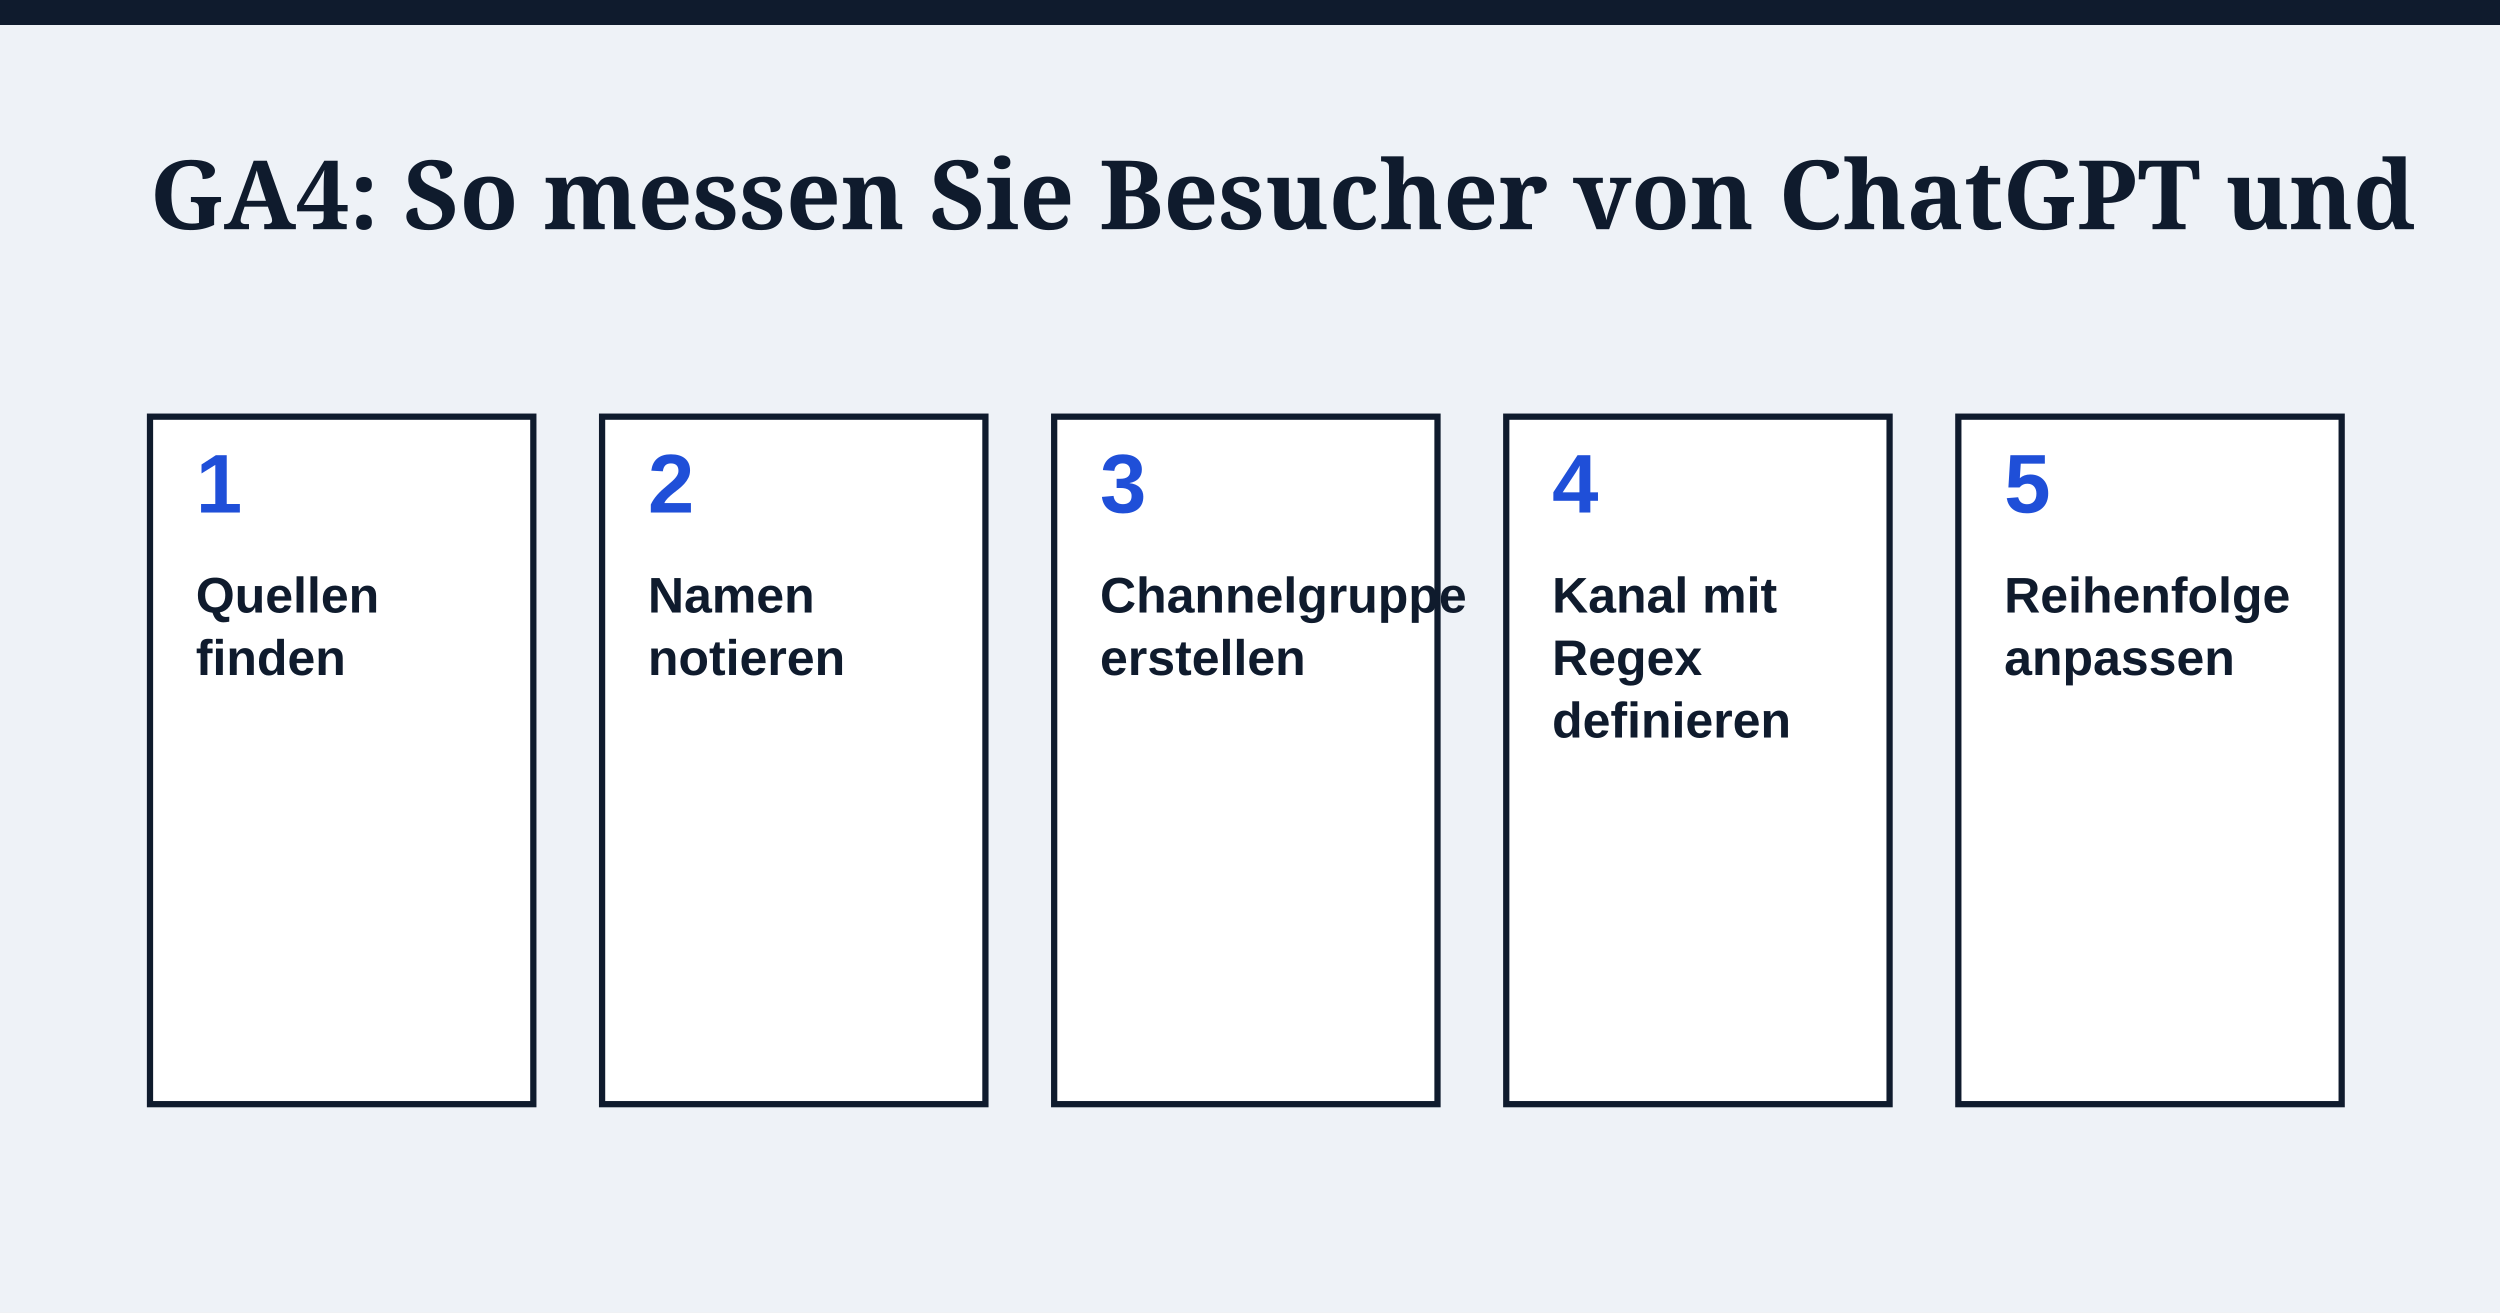
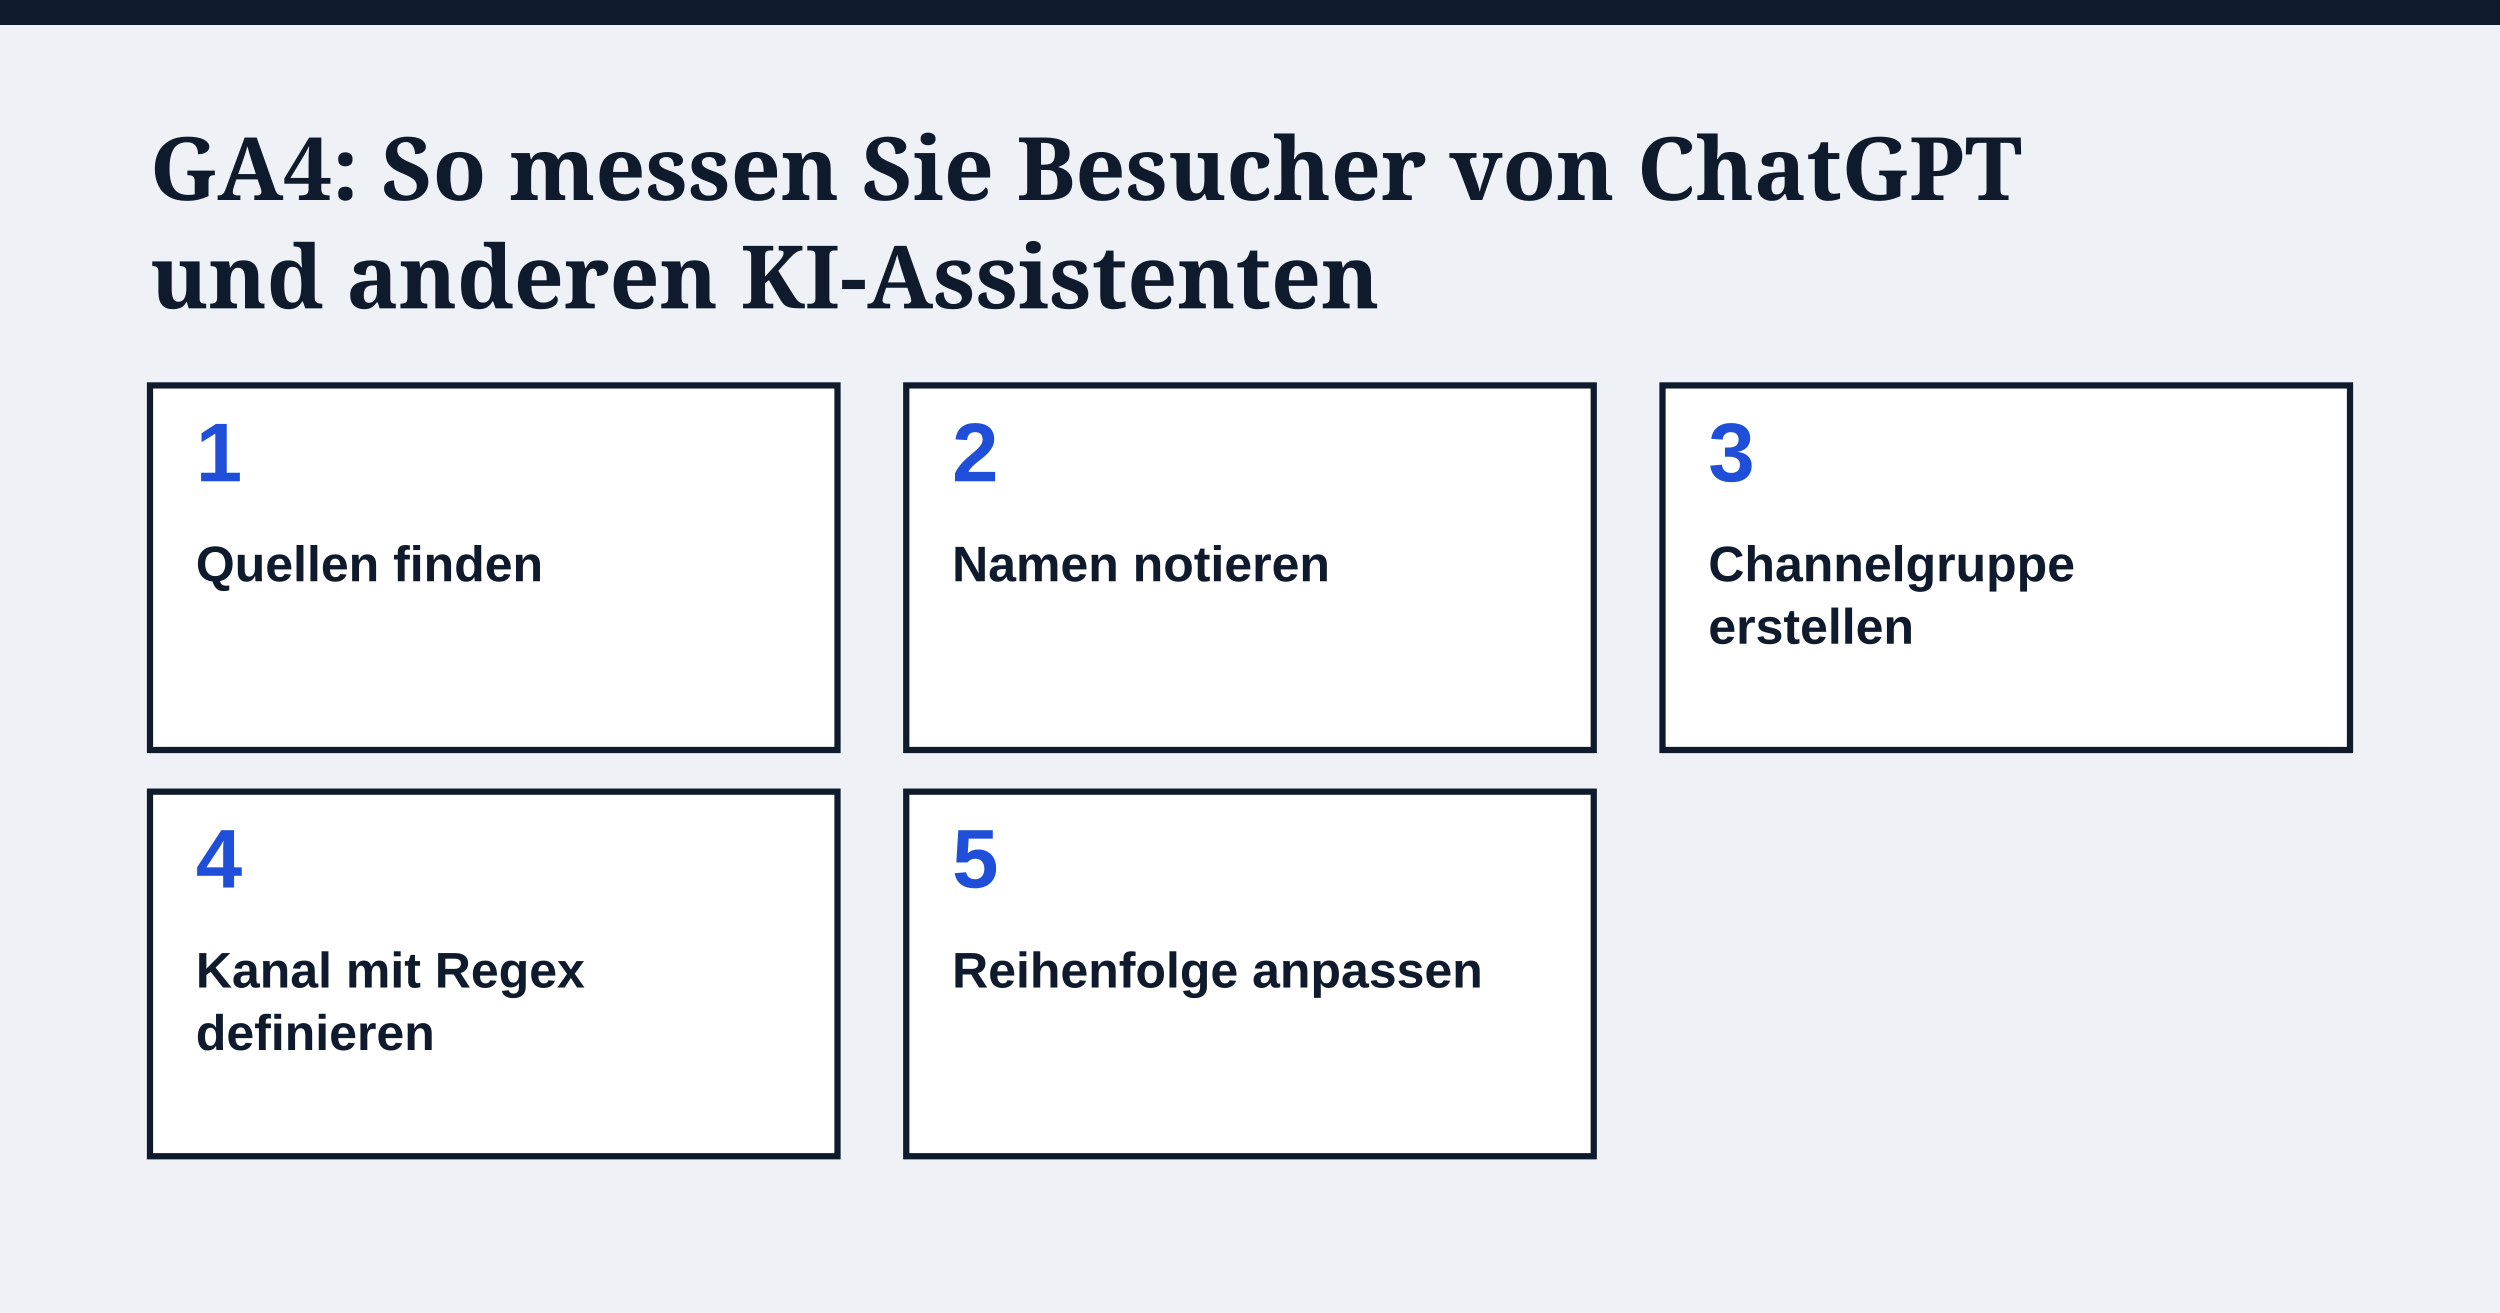
<svg xmlns="http://www.w3.org/2000/svg" viewBox="0 0 1200 630" width="1200" height="630" role="img" aria-labelledby="t d">
  <rect width="1200" height="630" fill="#EEF2F7" />
  <rect width="1200" height="12" fill="#0F1B2D" />
-   <text x="72" y="110" font-family="Georgia,serif" font-size="46" font-weight="600" fill="#0F1B2D">GA4: So messen Sie Besucher von ChatGPT und</text>
+   <text x="72" y="96" font-family="Georgia,serif" font-size="42" font-weight="600" fill="#0F1B2D">GA4: So messen Sie Besucher von ChatGPT</text>
+   <text x="72" y="148" font-family="Georgia,serif" font-size="42" font-weight="600" fill="#0F1B2D">und anderen KI-Assistenten</text>
  <g font-family="system-ui,Arial,sans-serif" fill="#0F1B2D">
-     <rect x="72" y="200" width="184" height="330" fill="#fff" stroke="#0F1B2D" stroke-width="3" />
-     <text x="94" y="246" font-size="40" font-weight="600" fill="#1F4FD8">1</text>
-     <text x="94" y="294" font-size="24" font-weight="600">Quellen</text>
-     <text x="94" y="324" font-size="24" font-weight="600">finden</text>
-     <rect x="289" y="200" width="184" height="330" fill="#fff" stroke="#0F1B2D" stroke-width="3" />
-     <text x="311" y="246" font-size="40" font-weight="600" fill="#1F4FD8">2</text>
-     <text x="311" y="294" font-size="24" font-weight="600">Namen</text>
-     <text x="311" y="324" font-size="24" font-weight="600">notieren</text>
-     <rect x="506" y="200" width="184" height="330" fill="#fff" stroke="#0F1B2D" stroke-width="3" />
-     <text x="528" y="246" font-size="40" font-weight="600" fill="#1F4FD8">3</text>
-     <text x="528" y="294" font-size="24" font-weight="600">Channelgruppe</text>
-     <text x="528" y="324" font-size="24" font-weight="600">erstellen</text>
-     <rect x="723" y="200" width="184" height="330" fill="#fff" stroke="#0F1B2D" stroke-width="3" />
-     <text x="745" y="246" font-size="40" font-weight="600" fill="#1F4FD8">4</text>
-     <text x="745" y="294" font-size="24" font-weight="600">Kanal mit</text>
-     <text x="745" y="324" font-size="24" font-weight="600">Regex</text>
-     <text x="745" y="354" font-size="24" font-weight="600">definieren</text>
-     <rect x="940" y="200" width="184" height="330" fill="#fff" stroke="#0F1B2D" stroke-width="3" />
-     <text x="962" y="246" font-size="40" font-weight="600" fill="#1F4FD8">5</text>
-     <text x="962" y="294" font-size="24" font-weight="600">Reihenfolge</text>
-     <text x="962" y="324" font-size="24" font-weight="600">anpassen</text>
+     <rect x="72" y="185" width="330" height="175" fill="#fff" stroke="#0F1B2D" stroke-width="3" />
+     <text x="94" y="231" font-size="40" font-weight="600" fill="#1F4FD8">1</text>
+     <text x="94" y="279" font-size="24" font-weight="600">Quellen finden</text>
+     <rect x="435" y="185" width="330" height="175" fill="#fff" stroke="#0F1B2D" stroke-width="3" />
+     <text x="457" y="231" font-size="40" font-weight="600" fill="#1F4FD8">2</text>
+     <text x="457" y="279" font-size="24" font-weight="600">Namen notieren</text>
+     <rect x="798" y="185" width="330" height="175" fill="#fff" stroke="#0F1B2D" stroke-width="3" />
+     <text x="820" y="231" font-size="40" font-weight="600" fill="#1F4FD8">3</text>
+     <text x="820" y="279" font-size="24" font-weight="600">Channelgruppe</text>
+     <text x="820" y="309" font-size="24" font-weight="600">erstellen</text>
+     <rect x="72" y="380" width="330" height="175" fill="#fff" stroke="#0F1B2D" stroke-width="3" />
+     <text x="94" y="426" font-size="40" font-weight="600" fill="#1F4FD8">4</text>
+     <text x="94" y="474" font-size="24" font-weight="600">Kanal mit Regex</text>
+     <text x="94" y="504" font-size="24" font-weight="600">definieren</text>
+     <rect x="435" y="380" width="330" height="175" fill="#fff" stroke="#0F1B2D" stroke-width="3" />
+     <text x="457" y="426" font-size="40" font-weight="600" fill="#1F4FD8">5</text>
+     <text x="457" y="474" font-size="24" font-weight="600">Reihenfolge anpassen</text>
  </g>
</svg>
